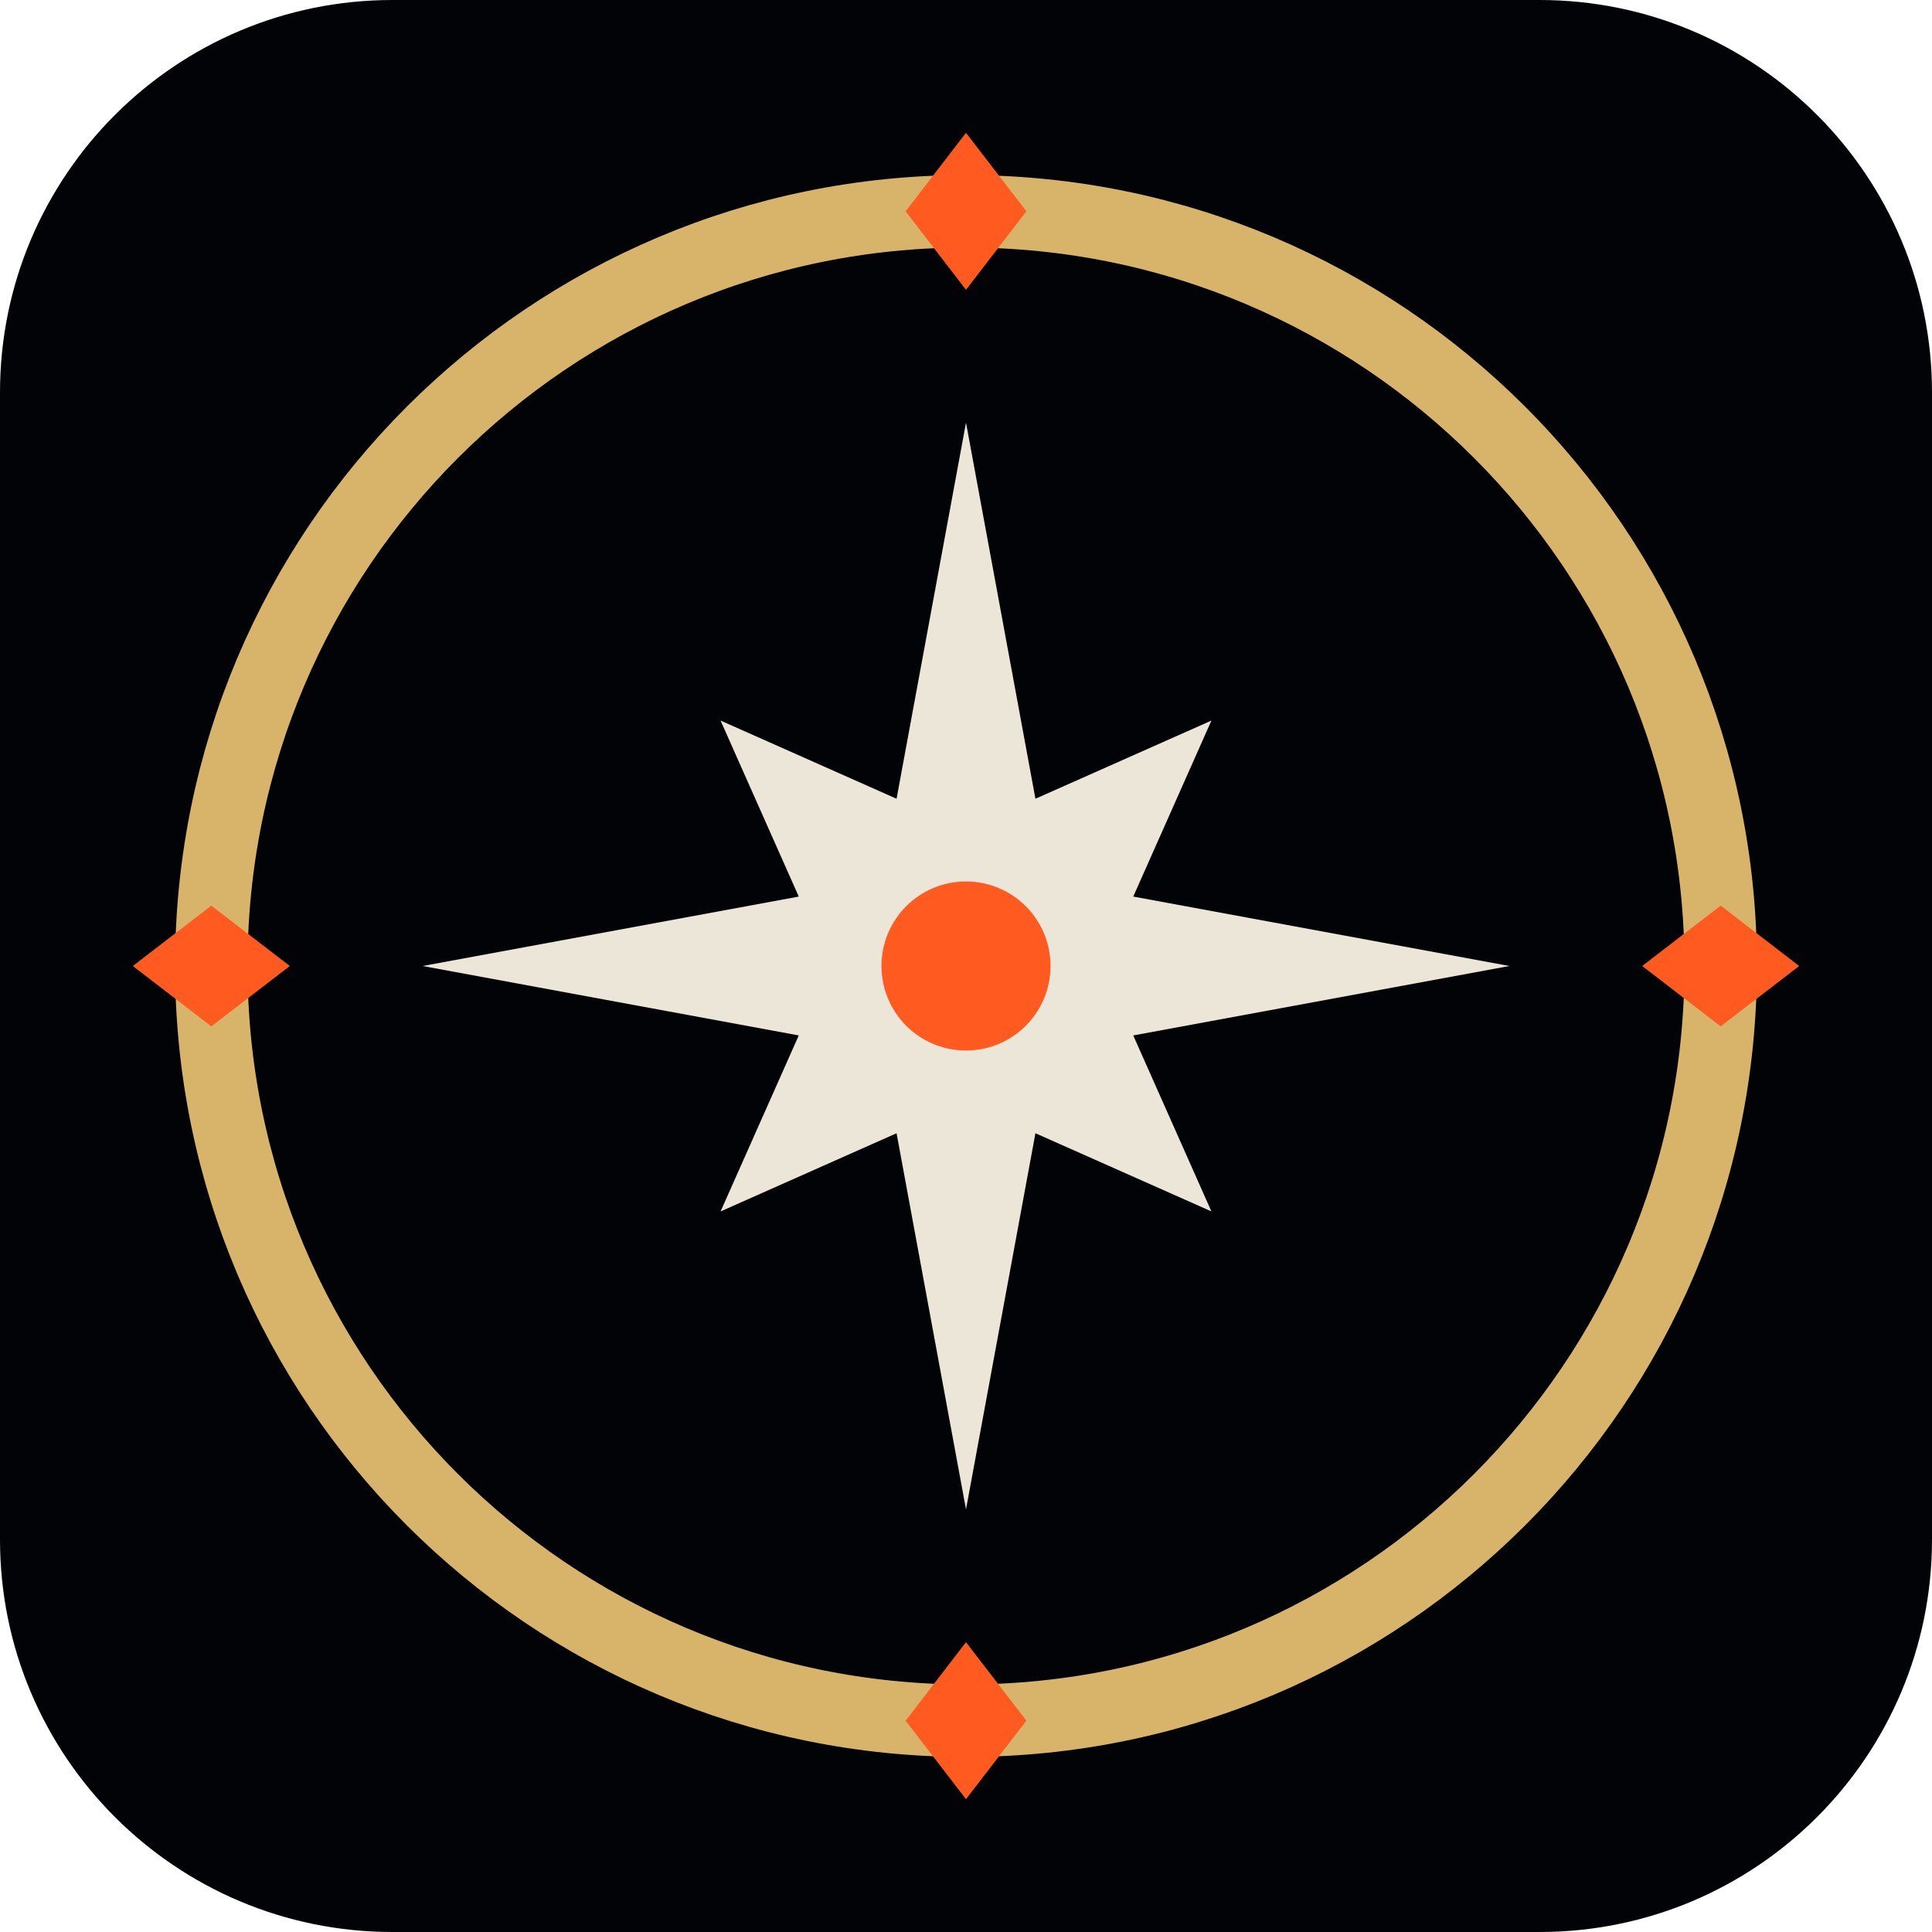
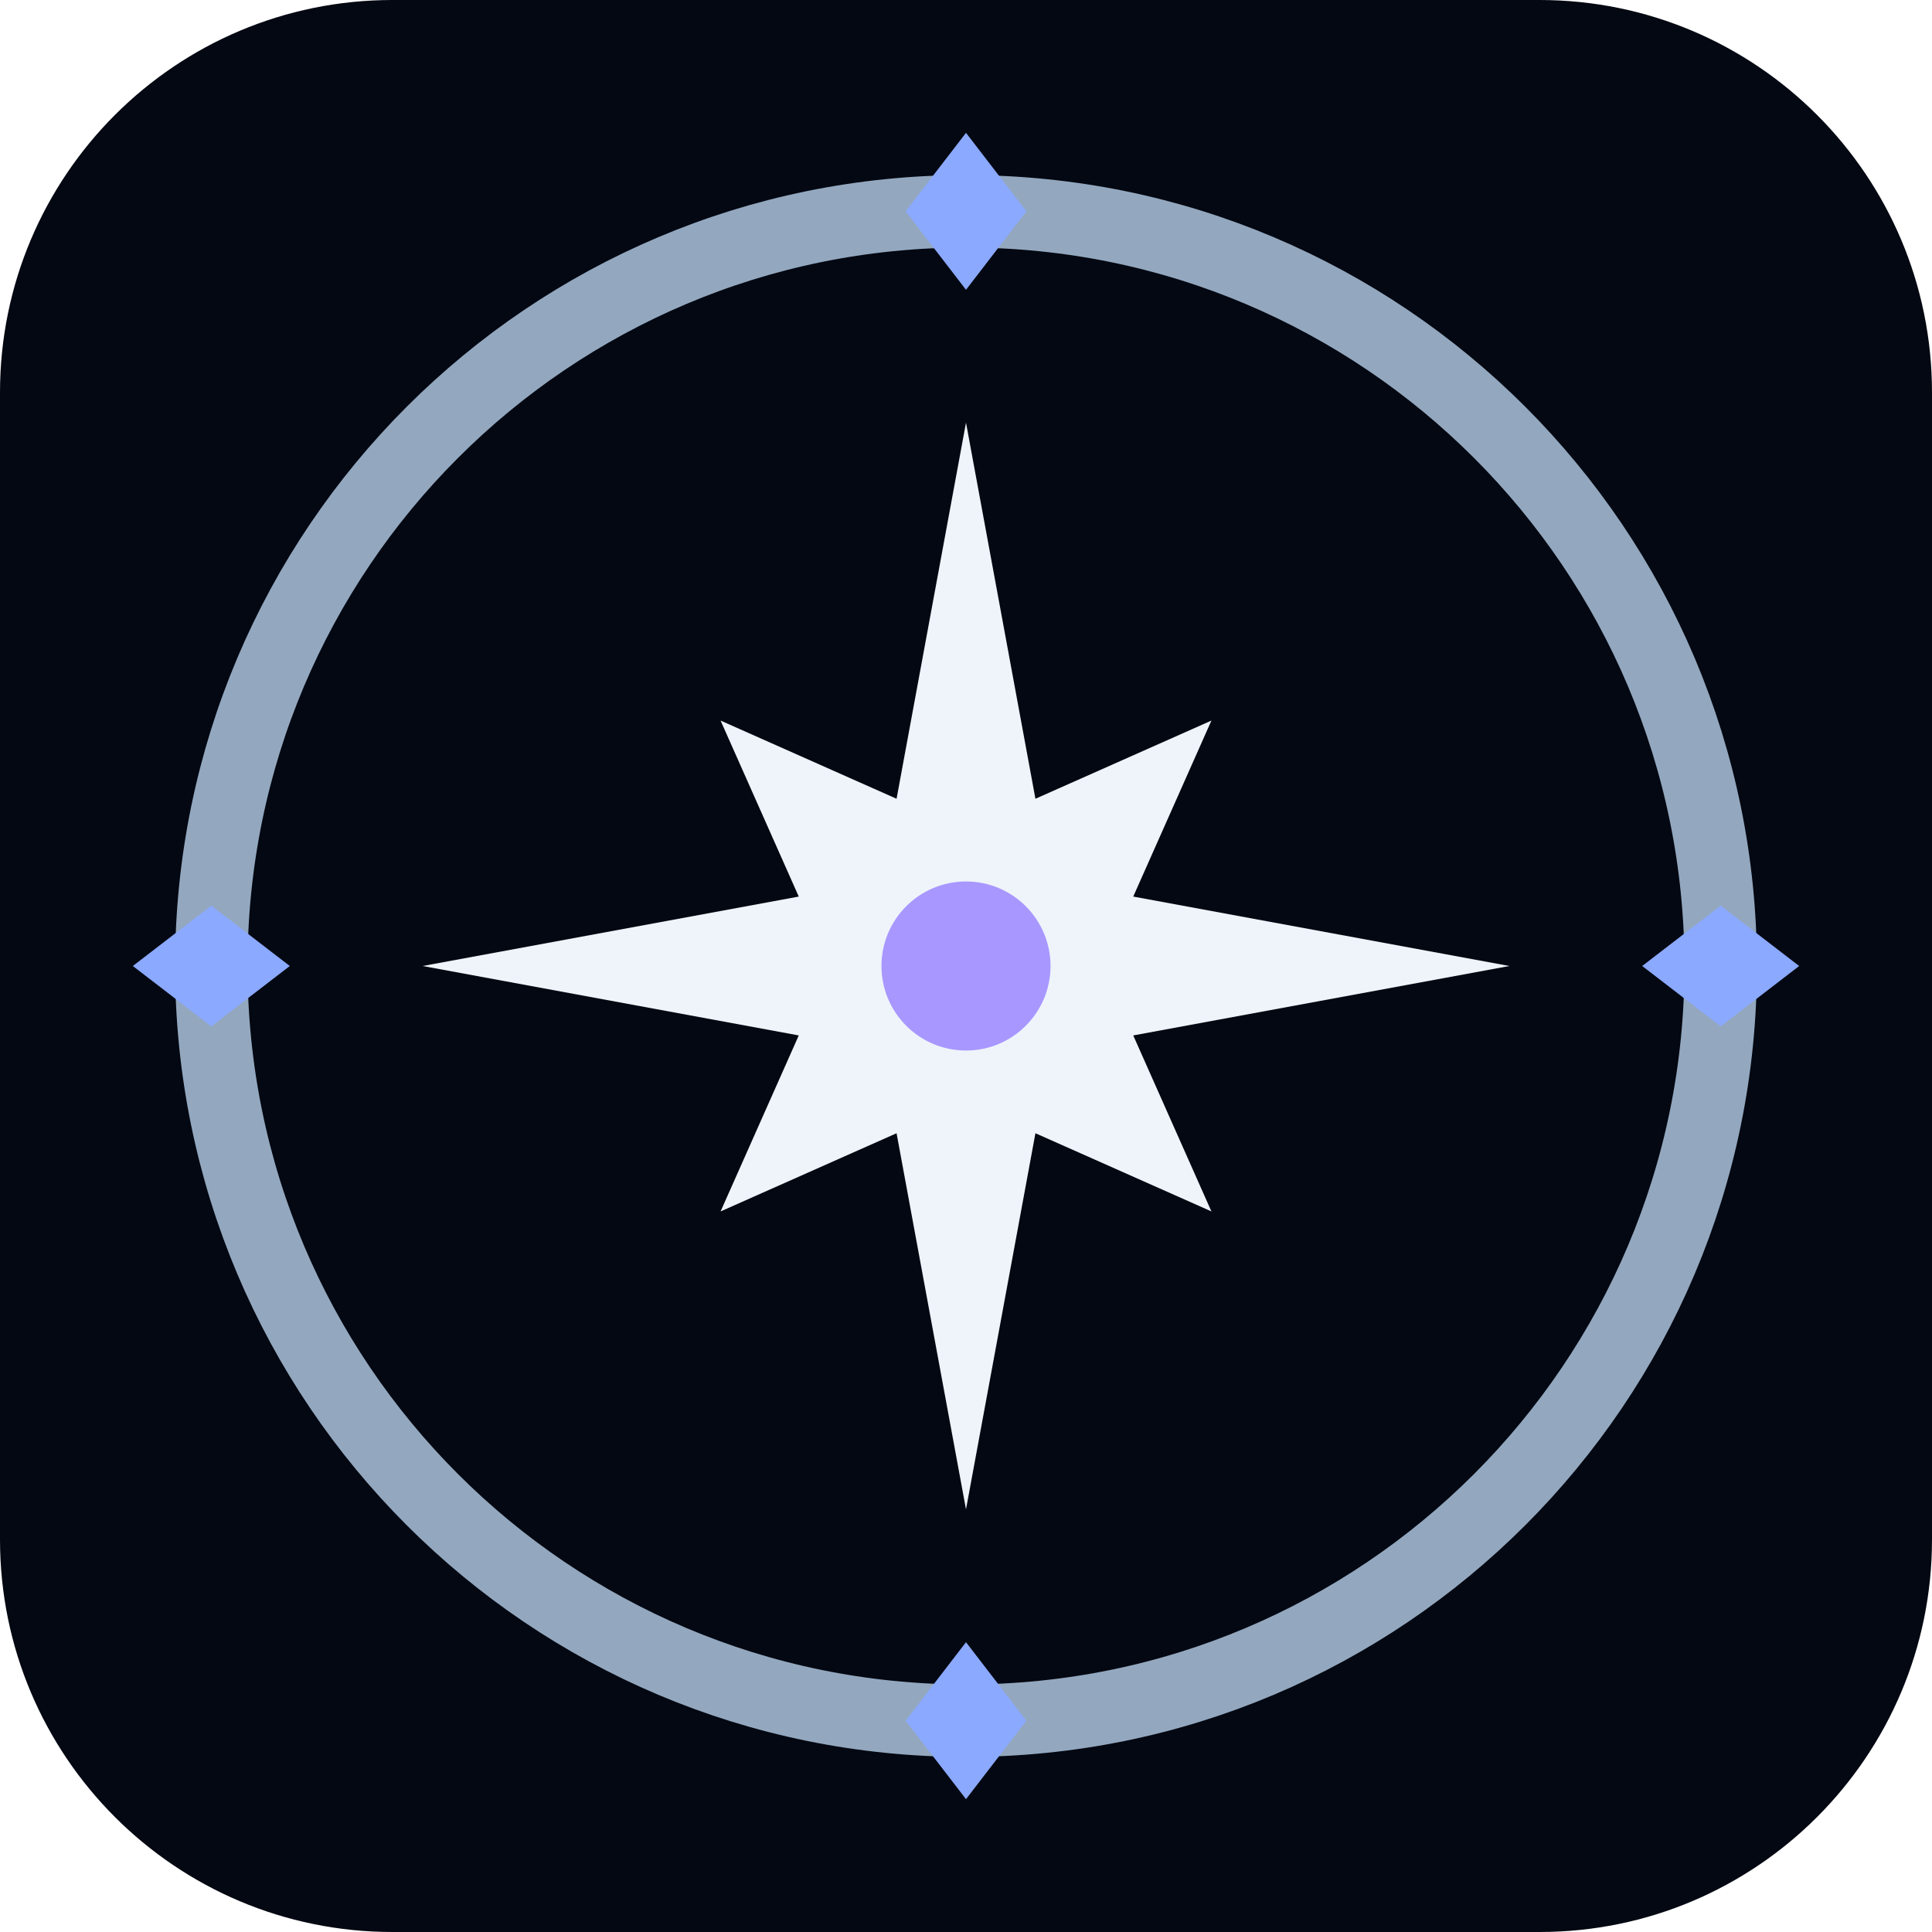
<svg xmlns="http://www.w3.org/2000/svg" viewBox="0 0 64 64" role="img" aria-label="Astro Precise">
-   <rect width="64" height="64" rx="13" fill="#020307" />
-   <circle cx="32" cy="32" r="25" fill="none" stroke="#d8b46a" stroke-width="2.4" />
-   <g fill="#ff5a1f">
+   <rect width="64" height="64" rx="13" fill="#040812" />
+   <circle cx="32" cy="32" r="25" fill="none" stroke="#93A8BF" stroke-width="2.4" />
+   <g fill="#8BA9FF">
    <path d="M32 4.4 L34 7 L32 9.6 L30 7 Z" />
    <path d="M32 4.4 L34 7 L32 9.6 L30 7 Z" transform="rotate(90 32 32)" />
    <path d="M32 4.4 L34 7 L32 9.6 L30 7 Z" transform="rotate(180 32 32)" />
    <path d="M32 4.4 L34 7 L32 9.6 L30 7 Z" transform="rotate(270 32 32)" />
  </g>
-   <path fill="#ECE6D8" d="M32 14 L34.3 26.46 L40.13 23.87 L37.54 29.7 L50 32 L37.54 34.3 L40.13 40.13 L34.3 37.54 L32 50 L29.7 37.54 L23.87 40.13 L26.46 34.3 L14 32 L26.46 29.7 L23.87 23.87 L29.7 26.46 Z" />
-   <circle cx="32" cy="32" r="2.8" fill="#ff5a1f" />
+   <path fill="#EEF4FA" d="M32 14 L34.3 26.46 L40.13 23.87 L37.54 29.7 L50 32 L37.54 34.3 L40.13 40.13 L34.3 37.54 L32 50 L29.7 37.54 L23.87 40.13 L26.46 34.3 L14 32 L26.46 29.7 L23.87 23.87 L29.7 26.46 Z" />
+   <circle cx="32" cy="32" r="2.8" fill="#A897FF" />
</svg>
